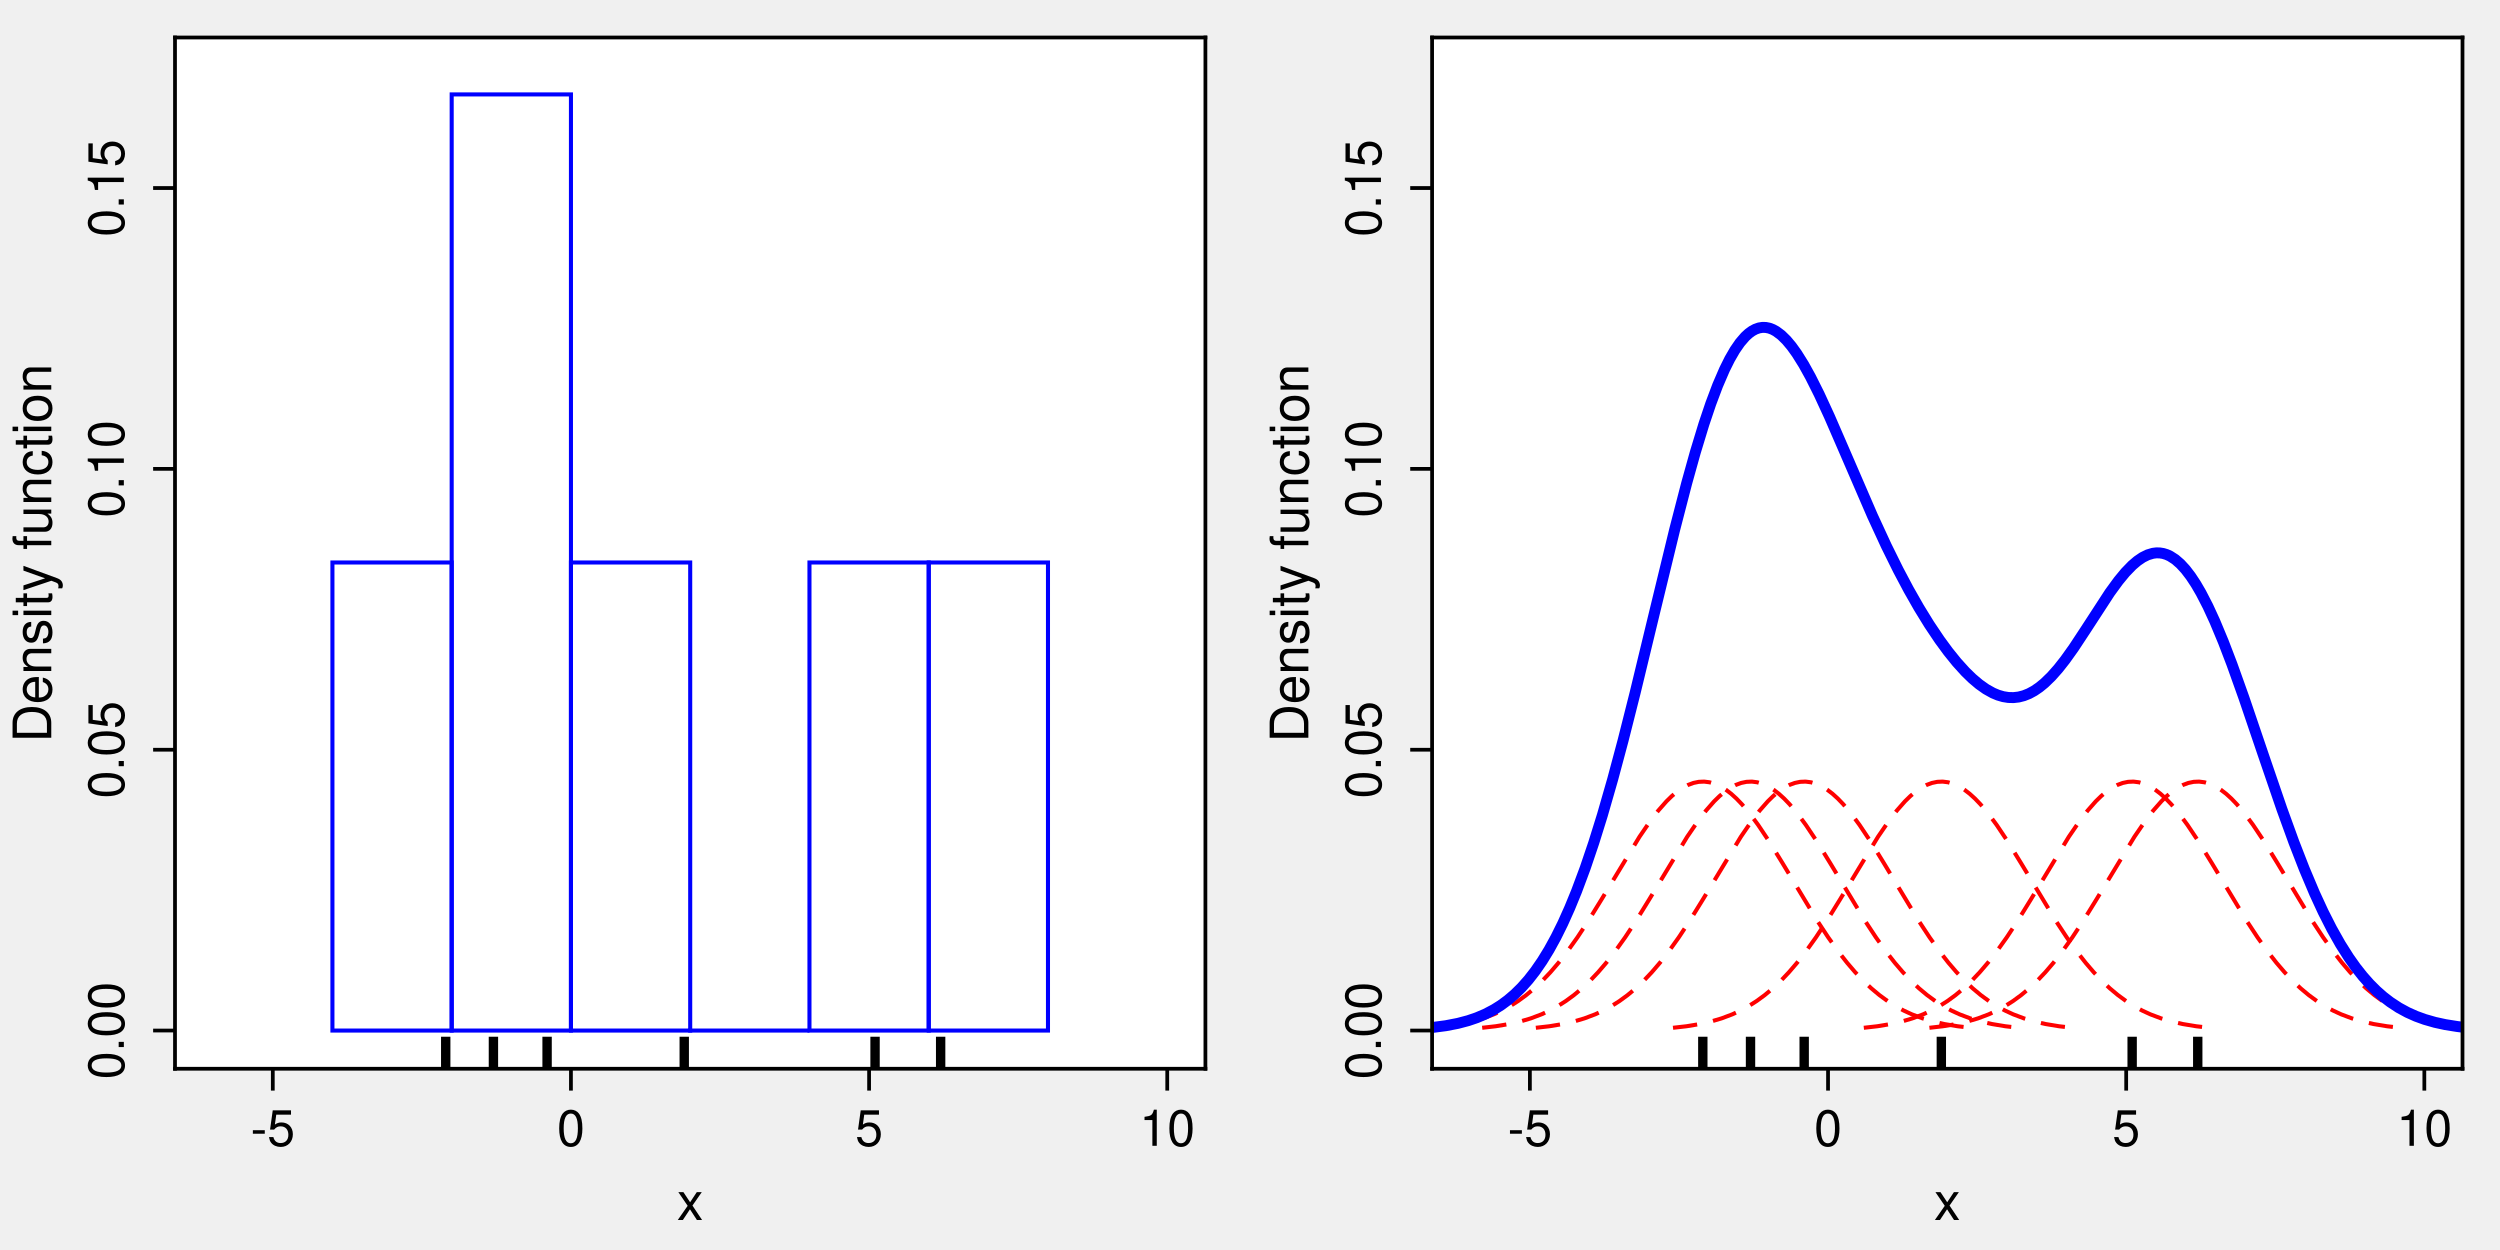
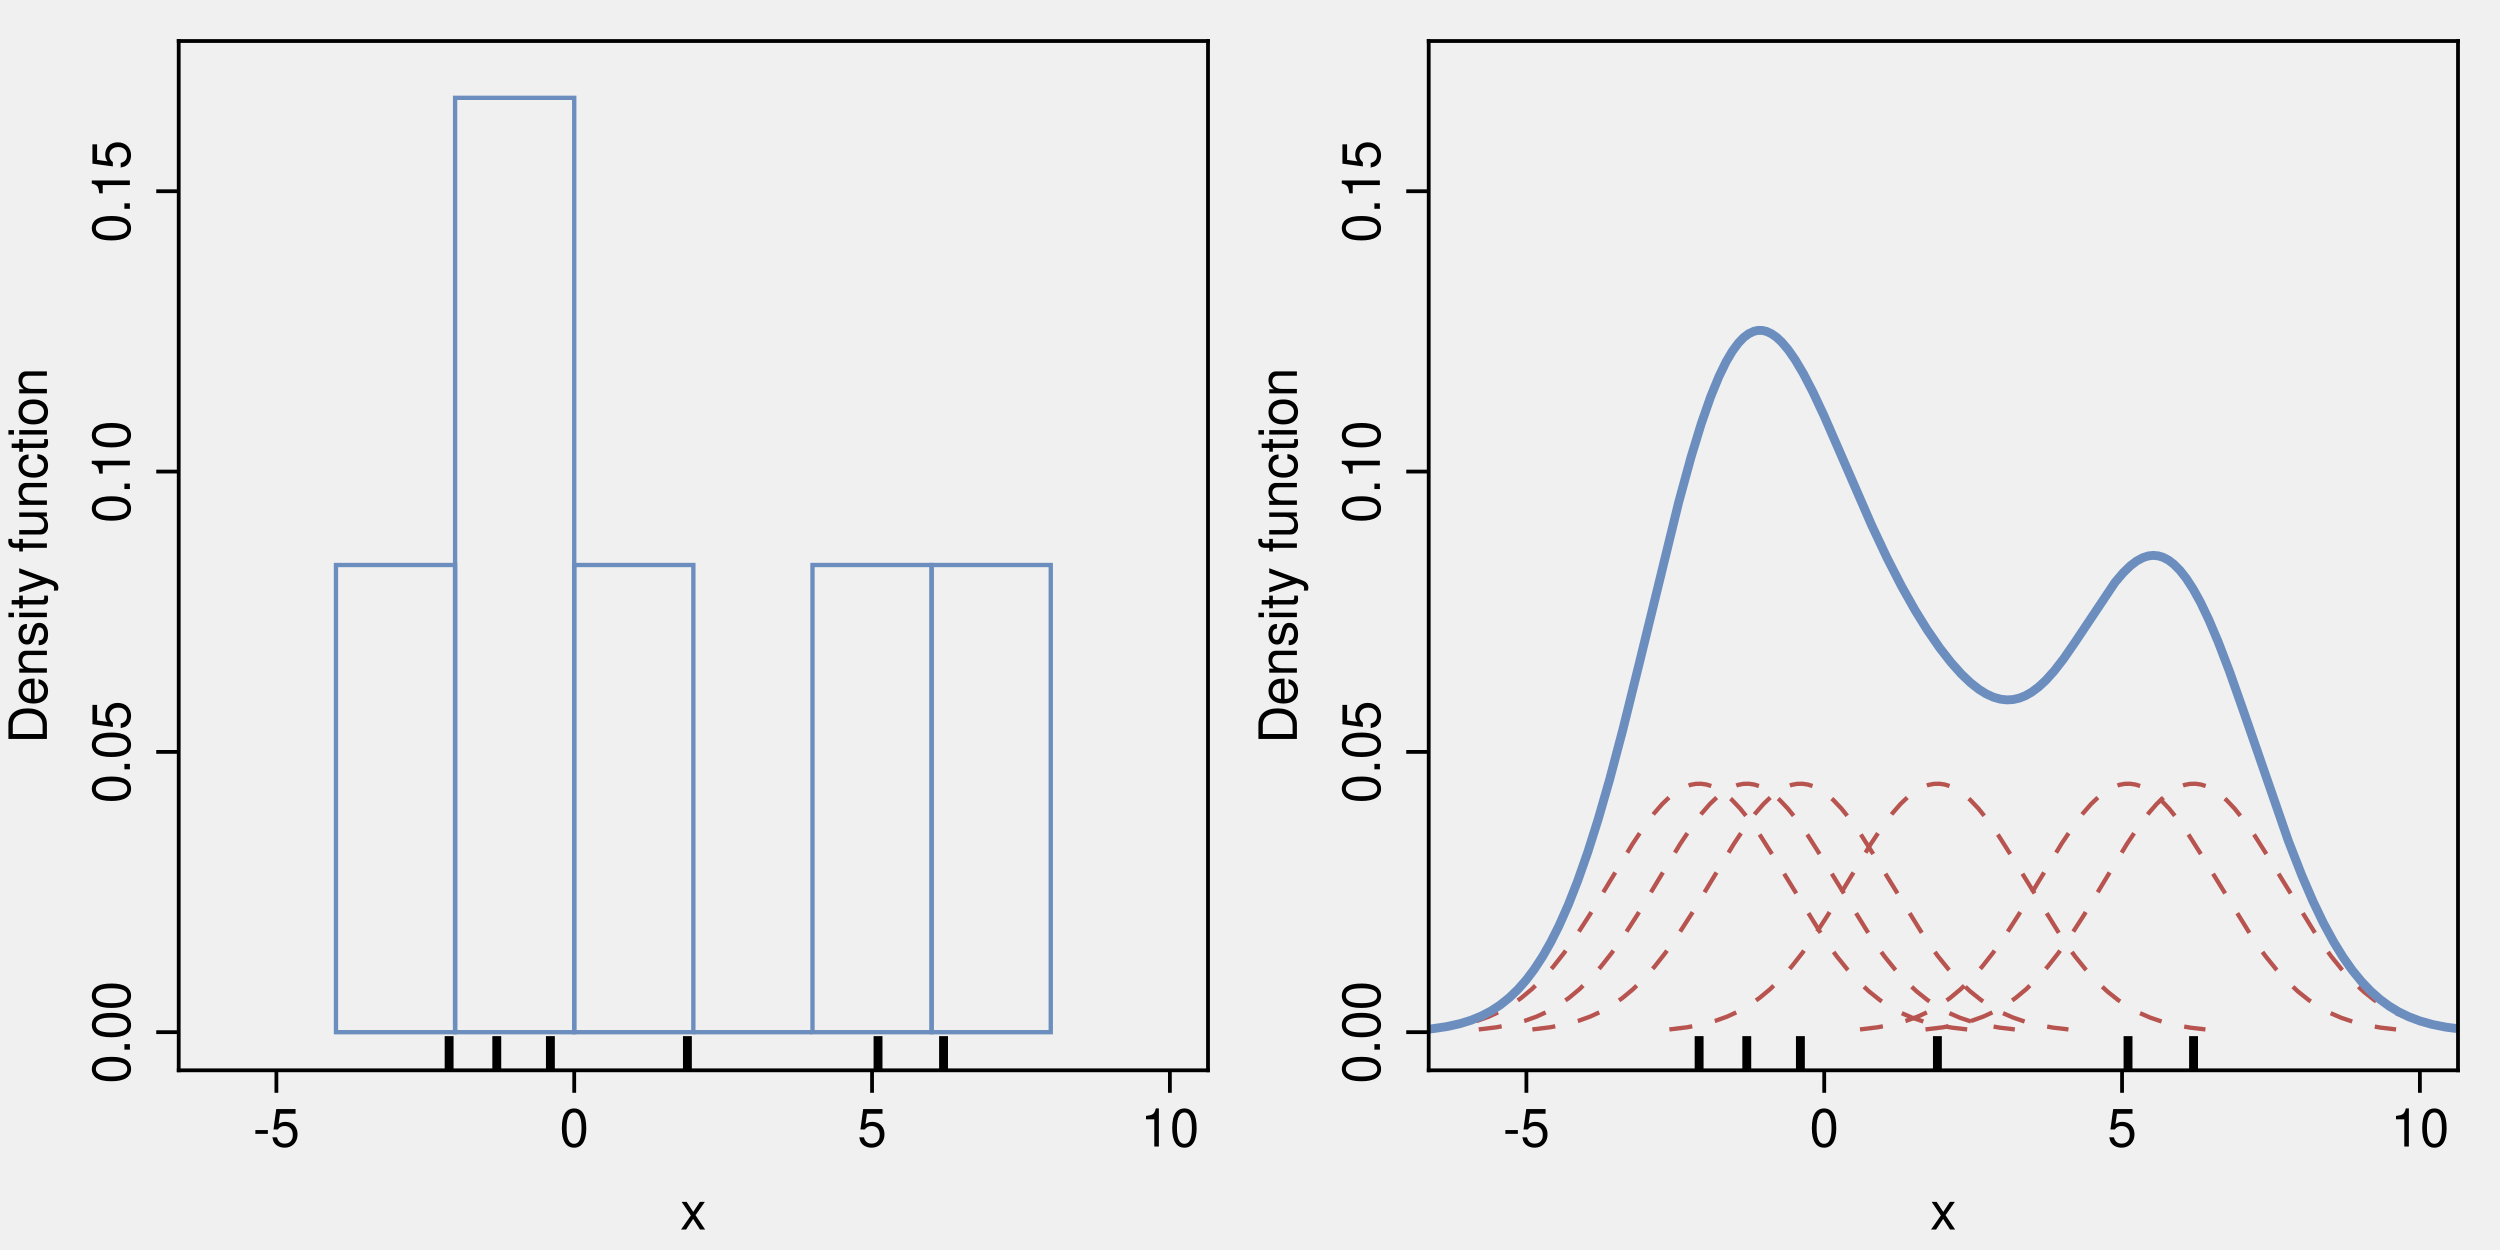
- <svg xmlns="http://www.w3.org/2000/svg" xmlns:xlink="http://www.w3.org/1999/xlink" width="800px" height="400px" viewBox="0 0 800 400" version="1.1">
+ <svg xmlns="http://www.w3.org/2000/svg" xmlns:xlink="http://www.w3.org/1999/xlink" width="528px" height="264px" viewBox="0 0 528 264" version="1.1">
  <defs>
    <style type="text/css">*{stroke-linejoin: round; stroke-linecap: butt}</style>
  </defs>
  <g id="figure_1">
    <g id="patch_1">
-       <path d="M 0 400  L 800 400  L 800 0  L 0 0  L 0 400  z " style="fill: none" />
+       <path d="M 0 264  L 528 264  L 528 0  L 0 0  L 0 264  z " style="fill: none" />
    </g>
    <g id="axes_1">
      <g id="patch_2">
-         <path d="M 56 342  L 385.73 342  L 385.73 12  L 56 12  z " style="fill: #ffffff" />
+         <path d="M 37.744 226.05  L 255.131 226.05  L 255.131 8.662  L 37.744 8.662  L 37.744 226.05  z " style="fill: none" />
+       </g>
+       <g id="patch_3">
+         <path d="M 70.956 217.999  L 96.116 217.999  L 96.116 119.33  L 70.956 119.33  L 70.956 217.999  z " clip-path="url(#p78f4727703)" style="fill: none; stroke: #6c8ebf; stroke-width: 0.918; stroke-linejoin: miter" />
+       </g>
+       <g id="patch_4">
+         <path d="M 96.116 217.999  L 121.277 217.999  L 121.277 20.661  L 96.116 20.661  L 96.116 217.999  z " clip-path="url(#p78f4727703)" style="fill: none; stroke: #6c8ebf; stroke-width: 0.918; stroke-linejoin: miter" />
+       </g>
+       <g id="patch_5">
+         <path d="M 121.277 217.999  L 146.438 217.999  L 146.438 119.33  L 121.277 119.33  L 121.277 217.999  z " clip-path="url(#p78f4727703)" style="fill: none; stroke: #6c8ebf; stroke-width: 0.918; stroke-linejoin: miter" />
+       </g>
+       <g id="patch_6">
+         <path d="M 146.438 217.999  L 171.598 217.999  L 171.598 217.999  L 146.438 217.999  L 146.438 217.999  z " clip-path="url(#p78f4727703)" style="fill: none; stroke: #6c8ebf; stroke-width: 0.918; stroke-linejoin: miter" />
+       </g>
+       <g id="patch_7">
+         <path d="M 171.598 217.999  L 196.759 217.999  L 196.759 119.33  L 171.598 119.33  L 171.598 217.999  z " clip-path="url(#p78f4727703)" style="fill: none; stroke: #6c8ebf; stroke-width: 0.918; stroke-linejoin: miter" />
+       </g>
+       <g id="patch_8">
+         <path d="M 196.759 217.999  L 221.919 217.999  L 221.919 119.33  L 196.759 119.33  L 196.759 217.999  z " clip-path="url(#p78f4727703)" style="fill: none; stroke: #6c8ebf; stroke-width: 0.918; stroke-linejoin: miter" />
      </g>
      <g id="matplotlib.axis_1">
        <g id="xtick_1">
          <g id="line2d_1">
            <defs>
-               <path id="m20031c380c" d="M 0 0  L 0 7  " style="stroke: #000000; stroke-width: 1.2" />
+               <path id="me31b9f56b3" d="M 0 0  L 0 4.744  " style="stroke: #000000; stroke-width: 0.8" />
            </defs>
            <g>
-               <use xlink:href="#m20031c380c" x="87.294" y="342" style="stroke: #000000; stroke-width: 1.2" />
-             </g>
-           </g>
-           <g id="text_1">
-             <text style="font-size: 16px; font-family: 'Helvetica', 'Arial', 'Liberation Sans', sans-serif; text-anchor: middle" x="87.294" y="366.648" transform="rotate(-0 87.29379 366.6484)">-5</text>
+               <use xlink:href="#me31b9f56b3" x="58.375" y="226.05" style="stroke: #000000; stroke-width: 0.8" />
+             </g>
          </g>
        </g>
        <g id="xtick_2">
          <g id="line2d_2">
            <g>
-               <use xlink:href="#m20031c380c" x="182.702" y="342" style="stroke: #000000; stroke-width: 1.2" />
-             </g>
-           </g>
-           <g id="text_2">
-             <text style="font-size: 16px; font-family: 'Helvetica', 'Arial', 'Liberation Sans', sans-serif; text-anchor: middle" x="182.702" y="366.648" transform="rotate(-0 182.7017 366.6484)">0</text>
+               <use xlink:href="#me31b9f56b3" x="121.277" y="226.05" style="stroke: #000000; stroke-width: 0.8" />
+             </g>
          </g>
        </g>
        <g id="xtick_3">
          <g id="line2d_3">
            <g>
-               <use xlink:href="#m20031c380c" x="278.11" y="342" style="stroke: #000000; stroke-width: 1.2" />
-             </g>
-           </g>
-           <g id="text_3">
-             <text style="font-size: 16px; font-family: 'Helvetica', 'Arial', 'Liberation Sans', sans-serif; text-anchor: middle" x="278.11" y="366.648" transform="rotate(-0 278.1096 366.6484)">5</text>
+               <use xlink:href="#me31b9f56b3" x="184.178" y="226.05" style="stroke: #000000; stroke-width: 0.8" />
+             </g>
          </g>
        </g>
        <g id="xtick_4">
          <g id="line2d_4">
            <g>
-               <use xlink:href="#m20031c380c" x="373.518" y="342" style="stroke: #000000; stroke-width: 1.2" />
-             </g>
-           </g>
-           <g id="text_4">
-             <text style="font-size: 16px; font-family: 'Helvetica', 'Arial', 'Liberation Sans', sans-serif; text-anchor: middle" x="373.518" y="366.648" transform="rotate(-0 373.5175 366.6484)">10</text>
-           </g>
-         </g>
-         <g id="text_5">
-           <text style="font-size: 17px; font-family: 'Helvetica', 'Arial', 'Liberation Sans', sans-serif; text-anchor: middle" x="220.865" y="390.392" transform="rotate(-0 220.8649 390.3921)">x</text>
+               <use xlink:href="#me31b9f56b3" x="247.08" y="226.05" style="stroke: #000000; stroke-width: 0.8" />
+             </g>
+           </g>
        </g>
      </g>
      <g id="matplotlib.axis_2">
        <g id="ytick_1">
          <g id="line2d_5">
            <defs>
-               <path id="m29e6f41050" d="M 0 0  L -7 0  " style="stroke: #000000; stroke-width: 1.2" />
+               <path id="m1ee919295b" d="M 0 0  L -4.744 0  " style="stroke: #000000; stroke-width: 0.8" />
            </defs>
            <g>
-               <use xlink:href="#m29e6f41050" x="56" y="329.778" style="stroke: #000000; stroke-width: 1.2" />
-             </g>
-           </g>
-           <g id="text_6">
-             <text style="font-size: 16px; font-family: 'Helvetica', 'Arial', 'Liberation Sans', sans-serif" transform="translate(39.63281 345.3465) rotate(-90)">0.00</text>
+               <use xlink:href="#m1ee919295b" x="37.744" y="217.999" style="stroke: #000000; stroke-width: 0.8" />
+             </g>
          </g>
        </g>
        <g id="ytick_2">
          <g id="line2d_6">
            <g>
-               <use xlink:href="#m29e6f41050" x="56" y="239.908" style="stroke: #000000; stroke-width: 1.2" />
-             </g>
-           </g>
-           <g id="text_7">
-             <text style="font-size: 16px; font-family: 'Helvetica', 'Arial', 'Liberation Sans', sans-serif" transform="translate(39.63281 255.4772) rotate(-90)">0.05</text>
+               <use xlink:href="#m1ee919295b" x="37.744" y="158.797" style="stroke: #000000; stroke-width: 0.8" />
+             </g>
          </g>
        </g>
        <g id="ytick_3">
          <g id="line2d_7">
            <g>
-               <use xlink:href="#m29e6f41050" x="56" y="150.039" style="stroke: #000000; stroke-width: 1.2" />
-             </g>
-           </g>
-           <g id="text_8">
-             <text style="font-size: 16px; font-family: 'Helvetica', 'Arial', 'Liberation Sans', sans-serif" transform="translate(39.63281 165.608) rotate(-90)">0.10</text>
+               <use xlink:href="#m1ee919295b" x="37.744" y="99.596" style="stroke: #000000; stroke-width: 0.8" />
+             </g>
          </g>
        </g>
        <g id="ytick_4">
          <g id="line2d_8">
            <g>
-               <use xlink:href="#m29e6f41050" x="56" y="60.17" style="stroke: #000000; stroke-width: 1.2" />
-             </g>
-           </g>
-           <g id="text_9">
-             <text style="font-size: 16px; font-family: 'Helvetica', 'Arial', 'Liberation Sans', sans-serif" transform="translate(39.63281 75.73869) rotate(-90)">0.15</text>
-           </g>
-         </g>
-         <g id="text_10">
-           <text style="font-size: 17px; font-family: 'Helvetica', 'Arial', 'Liberation Sans', sans-serif; text-anchor: middle" x="16.407" y="177" transform="rotate(-90 16.40674 177)">Density function</text>
-         </g>
-       </g>
-       <g id="line2d_9">
-         <path d="M 142.63 342  L 142.63 331.755  " clip-path="url(#p6614bea1eb)" style="fill: none; stroke: #000000; stroke-width: 3" />
-       </g>
-       <g id="line2d_10">
-         <path d="M 157.896 342  L 157.896 331.755  " clip-path="url(#p6614bea1eb)" style="fill: none; stroke: #000000; stroke-width: 3" />
-       </g>
-       <g id="line2d_11">
-         <path d="M 175.069 342  L 175.069 331.755  " clip-path="url(#p6614bea1eb)" style="fill: none; stroke: #000000; stroke-width: 3" />
-       </g>
-       <g id="line2d_12">
-         <path d="M 218.957 342  L 218.957 331.755  " clip-path="url(#p6614bea1eb)" style="fill: none; stroke: #000000; stroke-width: 3" />
-       </g>
-       <g id="line2d_13">
-         <path d="M 280.018 342  L 280.018 331.755  " clip-path="url(#p6614bea1eb)" style="fill: none; stroke: #000000; stroke-width: 3" />
-       </g>
-       <g id="line2d_14">
-         <path d="M 301.008 342  L 301.008 331.755  " clip-path="url(#p6614bea1eb)" style="fill: none; stroke: #000000; stroke-width: 3" />
-       </g>
-       <g id="line2d_15">
-         <path d="M 106.375 329.778  L 106.375 179.996  L 144.539 179.996  L 144.539 329.778  L 106.375 329.778  " clip-path="url(#p6614bea1eb)" style="fill: none; stroke: #0000ff; stroke-width: 1.3; stroke-linejoin: miter; stroke-linecap: square" />
-       </g>
-       <g id="line2d_16">
-         <path d="M 144.539 329.778  L 144.539 30.214  L 182.702 30.214  L 182.702 329.778  L 144.539 329.778  " clip-path="url(#p6614bea1eb)" style="fill: none; stroke: #0000ff; stroke-width: 1.3; stroke-linejoin: miter; stroke-linecap: square" />
-       </g>
-       <g id="line2d_17">
-         <path d="M 182.702 329.778  L 182.702 179.996  L 220.865 179.996  L 220.865 329.778  L 182.702 329.778  " clip-path="url(#p6614bea1eb)" style="fill: none; stroke: #0000ff; stroke-width: 1.3; stroke-linejoin: miter; stroke-linecap: square" />
-       </g>
-       <g id="line2d_18">
-         <path d="M 220.865 329.778  L 220.865 329.778  L 259.028 329.778  L 259.028 329.778  L 220.865 329.778  " clip-path="url(#p6614bea1eb)" style="fill: none; stroke: #0000ff; stroke-width: 1.3; stroke-linejoin: miter; stroke-linecap: square" />
-       </g>
-       <g id="line2d_19">
-         <path d="M 259.028 329.778  L 259.028 179.996  L 297.191 179.996  L 297.191 329.778  L 259.028 329.778  " clip-path="url(#p6614bea1eb)" style="fill: none; stroke: #0000ff; stroke-width: 1.3; stroke-linejoin: miter; stroke-linecap: square" />
-       </g>
-       <g id="line2d_20">
-         <path d="M 297.191 329.778  L 297.191 179.996  L 335.354 179.996  L 335.354 329.778  L 297.191 329.778  " clip-path="url(#p6614bea1eb)" style="fill: none; stroke: #0000ff; stroke-width: 1.3; stroke-linejoin: miter; stroke-linecap: square" />
-       </g>
-       <g id="patch_3">
-         <path d="M 56 342  L 56 12  " style="fill: none; stroke: #000000; stroke-width: 1.2; stroke-linejoin: miter; stroke-linecap: square" />
-       </g>
-       <g id="patch_4">
-         <path d="M 385.73 342  L 385.73 12  " style="fill: none; stroke: #000000; stroke-width: 1.2; stroke-linejoin: miter; stroke-linecap: square" />
-       </g>
-       <g id="patch_5">
-         <path d="M 56 342  L 385.73 342  " style="fill: none; stroke: #000000; stroke-width: 1.2; stroke-linejoin: miter; stroke-linecap: square" />
-       </g>
-       <g id="patch_6">
-         <path d="M 56 12  L 385.73 12  " style="fill: none; stroke: #000000; stroke-width: 1.2; stroke-linejoin: miter; stroke-linecap: square" />
+               <use xlink:href="#m1ee919295b" x="37.744" y="40.394" style="stroke: #000000; stroke-width: 0.8" />
+             </g>
+           </g>
+         </g>
+       </g>
+       <g id="patch_9">
+         <path d="M 37.744 226.05  L 37.744 8.662  " style="fill: none; stroke: #000000; stroke-width: 0.8; stroke-linejoin: miter; stroke-linecap: square" />
+       </g>
+       <g id="patch_10">
+         <path d="M 255.131 226.05  L 255.131 8.662  " style="fill: none; stroke: #000000; stroke-width: 0.8; stroke-linejoin: miter; stroke-linecap: square" />
+       </g>
+       <g id="patch_11">
+         <path d="M 37.744 226.05  L 255.131 226.05  " style="fill: none; stroke: #000000; stroke-width: 0.8; stroke-linejoin: miter; stroke-linecap: square" />
+       </g>
+       <g id="patch_12">
+         <path d="M 37.744 8.662  L 255.131 8.662  " style="fill: none; stroke: #000000; stroke-width: 0.8; stroke-linejoin: miter; stroke-linecap: square" />
      </g>
    </g>
    <g id="axes_2">
-       <g id="patch_7">
-         <path d="M 458.27 342  L 788 342  L 788 12  L 458.27 12  z " style="fill: #ffffff" />
+       <g id="patch_13">
+         <path d="M 301.744 226.05  L 519.131 226.05  L 519.131 8.662  L 301.744 8.662  L 301.744 226.05  z " style="fill: none" />
      </g>
      <g id="matplotlib.axis_3">
        <g id="xtick_5">
-           <g id="line2d_21">
-             <g>
-               <use xlink:href="#m20031c380c" x="489.564" y="342" style="stroke: #000000; stroke-width: 1.2" />
-             </g>
-           </g>
-           <g id="text_11">
-             <text style="font-size: 16px; font-family: 'Helvetica', 'Arial', 'Liberation Sans', sans-serif; text-anchor: middle" x="489.564" y="366.648" transform="rotate(-0 489.5641 366.6484)">-5</text>
+           <g id="line2d_9">
+             <g>
+               <use xlink:href="#me31b9f56b3" x="322.375" y="226.05" style="stroke: #000000; stroke-width: 0.8" />
+             </g>
          </g>
        </g>
        <g id="xtick_6">
-           <g id="line2d_22">
-             <g>
-               <use xlink:href="#m20031c380c" x="584.972" y="342" style="stroke: #000000; stroke-width: 1.2" />
-             </g>
-           </g>
-           <g id="text_12">
-             <text style="font-size: 16px; font-family: 'Helvetica', 'Arial', 'Liberation Sans', sans-serif; text-anchor: middle" x="584.972" y="366.648" transform="rotate(-0 584.972 366.6484)">0</text>
+           <g id="line2d_10">
+             <g>
+               <use xlink:href="#me31b9f56b3" x="385.277" y="226.05" style="stroke: #000000; stroke-width: 0.8" />
+             </g>
          </g>
        </g>
        <g id="xtick_7">
-           <g id="line2d_23">
-             <g>
-               <use xlink:href="#m20031c380c" x="680.38" y="342" style="stroke: #000000; stroke-width: 1.2" />
-             </g>
-           </g>
-           <g id="text_13">
-             <text style="font-size: 16px; font-family: 'Helvetica', 'Arial', 'Liberation Sans', sans-serif; text-anchor: middle" x="680.38" y="366.648" transform="rotate(-0 680.3799 366.6484)">5</text>
+           <g id="line2d_11">
+             <g>
+               <use xlink:href="#me31b9f56b3" x="448.178" y="226.05" style="stroke: #000000; stroke-width: 0.8" />
+             </g>
          </g>
        </g>
        <g id="xtick_8">
-           <g id="line2d_24">
-             <g>
-               <use xlink:href="#m20031c380c" x="775.788" y="342" style="stroke: #000000; stroke-width: 1.2" />
-             </g>
-           </g>
-           <g id="text_14">
-             <text style="font-size: 16px; font-family: 'Helvetica', 'Arial', 'Liberation Sans', sans-serif; text-anchor: middle" x="775.788" y="366.648" transform="rotate(-0 775.7878 366.6484)">10</text>
-           </g>
-         </g>
-         <g id="text_15">
-           <text style="font-size: 17px; font-family: 'Helvetica', 'Arial', 'Liberation Sans', sans-serif; text-anchor: middle" x="623.135" y="390.392" transform="rotate(-0 623.1351 390.3921)">x</text>
+           <g id="line2d_12">
+             <g>
+               <use xlink:href="#me31b9f56b3" x="511.08" y="226.05" style="stroke: #000000; stroke-width: 0.8" />
+             </g>
+           </g>
        </g>
      </g>
      <g id="matplotlib.axis_4">
        <g id="ytick_5">
-           <g id="line2d_25">
-             <g>
-               <use xlink:href="#m29e6f41050" x="458.27" y="329.778" style="stroke: #000000; stroke-width: 1.2" />
-             </g>
-           </g>
-           <g id="text_16">
-             <text style="font-size: 16px; font-family: 'Helvetica', 'Arial', 'Liberation Sans', sans-serif" transform="translate(441.9031 345.3465) rotate(-90)">0.00</text>
+           <g id="line2d_13">
+             <g>
+               <use xlink:href="#m1ee919295b" x="301.744" y="217.999" style="stroke: #000000; stroke-width: 0.8" />
+             </g>
          </g>
        </g>
        <g id="ytick_6">
-           <g id="line2d_26">
-             <g>
-               <use xlink:href="#m29e6f41050" x="458.27" y="239.908" style="stroke: #000000; stroke-width: 1.2" />
-             </g>
-           </g>
-           <g id="text_17">
-             <text style="font-size: 16px; font-family: 'Helvetica', 'Arial', 'Liberation Sans', sans-serif" transform="translate(441.9031 255.4772) rotate(-90)">0.05</text>
+           <g id="line2d_14">
+             <g>
+               <use xlink:href="#m1ee919295b" x="301.744" y="158.797" style="stroke: #000000; stroke-width: 0.8" />
+             </g>
          </g>
        </g>
        <g id="ytick_7">
-           <g id="line2d_27">
-             <g>
-               <use xlink:href="#m29e6f41050" x="458.27" y="150.039" style="stroke: #000000; stroke-width: 1.2" />
-             </g>
-           </g>
-           <g id="text_18">
-             <text style="font-size: 16px; font-family: 'Helvetica', 'Arial', 'Liberation Sans', sans-serif" transform="translate(441.9031 165.608) rotate(-90)">0.10</text>
+           <g id="line2d_15">
+             <g>
+               <use xlink:href="#m1ee919295b" x="301.744" y="99.596" style="stroke: #000000; stroke-width: 0.8" />
+             </g>
          </g>
        </g>
        <g id="ytick_8">
-           <g id="line2d_28">
-             <g>
-               <use xlink:href="#m29e6f41050" x="458.27" y="60.17" style="stroke: #000000; stroke-width: 1.2" />
-             </g>
-           </g>
-           <g id="text_19">
-             <text style="font-size: 16px; font-family: 'Helvetica', 'Arial', 'Liberation Sans', sans-serif" transform="translate(441.9031 75.73869) rotate(-90)">0.15</text>
-           </g>
-         </g>
-         <g id="text_20">
-           <text style="font-size: 17px; font-family: 'Helvetica', 'Arial', 'Liberation Sans', sans-serif; text-anchor: middle" x="418.677" y="177" transform="rotate(-90 418.677 177)">Density function</text>
-         </g>
-       </g>
-       <g id="line2d_29">
-         <path d="M 544.901 342  L 544.901 331.755  " clip-path="url(#p25b0222b80)" style="fill: none; stroke: #000000; stroke-width: 3" />
-       </g>
-       <g id="line2d_30">
-         <path d="M 560.166 342  L 560.166 331.755  " clip-path="url(#p25b0222b80)" style="fill: none; stroke: #000000; stroke-width: 3" />
-       </g>
-       <g id="line2d_31">
-         <path d="M 577.339 342  L 577.339 331.755  " clip-path="url(#p25b0222b80)" style="fill: none; stroke: #000000; stroke-width: 3" />
-       </g>
-       <g id="line2d_32">
-         <path d="M 621.227 342  L 621.227 331.755  " clip-path="url(#p25b0222b80)" style="fill: none; stroke: #000000; stroke-width: 3" />
-       </g>
-       <g id="line2d_33">
-         <path d="M 682.288 342  L 682.288 331.755  " clip-path="url(#p25b0222b80)" style="fill: none; stroke: #000000; stroke-width: 3" />
-       </g>
-       <g id="line2d_34">
-         <path d="M 703.278 342  L 703.278 331.755  " clip-path="url(#p25b0222b80)" style="fill: none; stroke: #000000; stroke-width: 3" />
-       </g>
-       <g id="line2d_35">
-         <path d="M 459.034 328.893  L 463.348 328.402  L 467.663 327.688  L 471.115 326.905  L 474.567 325.886  L 478.019 324.582  L 480.608 323.385  L 483.197 321.977  L 485.786 320.336  L 488.375 318.443  L 490.964 316.282  L 493.553 313.839  L 496.142 311.107  L 498.731 308.086  L 501.32 304.781  L 504.772 299.96  L 508.224 294.723  L 512.539 287.733  L 524.62 267.792  L 528.072 262.751  L 530.661 259.379  L 533.25 256.439  L 534.976 254.753  L 536.702 253.307  L 538.428 252.116  L 540.154 251.193  L 541.88 250.548  L 543.606 250.187  L 545.332 250.114  L 547.058 250.331  L 548.784 250.835  L 550.51 251.621  L 552.236 252.679  L 553.962 253.999  L 555.688 255.567  L 557.414 257.367  L 560.003 260.458  L 562.592 263.959  L 566.044 269.129  L 570.359 276.134  L 581.578 294.723  L 585.03 299.96  L 588.481 304.781  L 591.07 308.086  L 593.659 311.107  L 596.248 313.839  L 598.837 316.282  L 601.426 318.443  L 604.015 320.336  L 606.604 321.977  L 609.193 323.385  L 611.782 324.582  L 615.234 325.886  L 618.686 326.905  L 622.138 327.688  L 626.453 328.402  L 630.768 328.893  L 630.768 328.893  " clip-path="url(#p25b0222b80)" style="fill: none; stroke-dasharray: 7.8,5.2; stroke-dashoffset: 0; stroke: #ff0000; stroke-width: 1.3" />
-       </g>
-       <g id="line2d_36">
-         <path d="M 474.299 328.893  L 478.614 328.402  L 482.929 327.688  L 486.381 326.905  L 489.833 325.886  L 493.284 324.582  L 495.873 323.385  L 498.462 321.977  L 501.051 320.336  L 503.64 318.443  L 506.229 316.282  L 508.818 313.839  L 511.407 311.107  L 513.996 308.086  L 516.585 304.781  L 520.037 299.96  L 523.489 294.723  L 527.804 287.733  L 539.886 267.792  L 543.338 262.751  L 545.927 259.379  L 548.516 256.439  L 550.242 254.753  L 551.968 253.307  L 553.694 252.116  L 555.419 251.193  L 557.145 250.548  L 558.871 250.187  L 560.597 250.114  L 562.323 250.331  L 564.049 250.835  L 565.775 251.621  L 567.501 252.679  L 569.227 253.999  L 570.953 255.567  L 572.679 257.367  L 575.268 260.458  L 577.857 263.959  L 581.309 269.129  L 585.624 276.134  L 596.843 294.723  L 600.295 299.96  L 603.747 304.781  L 606.336 308.086  L 608.925 311.107  L 611.514 313.839  L 614.103 316.282  L 616.692 318.443  L 619.28 320.336  L 621.869 321.977  L 624.458 323.385  L 627.047 324.582  L 630.499 325.886  L 633.951 326.905  L 637.403 327.688  L 641.718 328.402  L 646.033 328.893  L 646.033 328.893  " clip-path="url(#p25b0222b80)" style="fill: none; stroke-dasharray: 7.8,5.2; stroke-dashoffset: 0; stroke: #ff0000; stroke-width: 1.3" />
-       </g>
-       <g id="line2d_37">
-         <path d="M 491.472 328.893  L 495.787 328.402  L 500.102 327.688  L 503.554 326.905  L 507.006 325.886  L 510.458 324.582  L 513.047 323.385  L 515.636 321.977  L 518.225 320.336  L 520.814 318.443  L 523.403 316.282  L 525.992 313.839  L 528.581 311.107  L 531.17 308.086  L 533.759 304.781  L 537.21 299.96  L 540.662 294.723  L 544.977 287.733  L 557.059 267.792  L 560.511 262.751  L 563.1 259.379  L 565.689 256.439  L 567.415 254.753  L 569.141 253.307  L 570.867 252.116  L 572.593 251.193  L 574.319 250.548  L 576.045 250.187  L 577.771 250.114  L 579.497 250.331  L 581.223 250.835  L 582.949 251.621  L 584.675 252.679  L 586.401 253.999  L 588.127 255.567  L 589.853 257.367  L 592.442 260.458  L 595.031 263.959  L 598.482 269.129  L 602.797 276.134  L 614.016 294.723  L 617.468 299.96  L 620.92 304.781  L 623.509 308.086  L 626.098 311.107  L 628.687 313.839  L 631.276 316.282  L 633.865 318.443  L 636.454 320.336  L 639.043 321.977  L 641.632 323.385  L 644.221 324.582  L 647.673 325.886  L 651.125 326.905  L 654.577 327.688  L 658.892 328.402  L 663.206 328.893  L 663.206 328.893  " clip-path="url(#p25b0222b80)" style="fill: none; stroke-dasharray: 7.8,5.2; stroke-dashoffset: 0; stroke: #ff0000; stroke-width: 1.3" />
-       </g>
-       <g id="line2d_38">
-         <path d="M 535.36 328.893  L 539.675 328.402  L 543.99 327.688  L 547.442 326.905  L 550.894 325.886  L 554.346 324.582  L 556.935 323.385  L 559.523 321.977  L 562.112 320.336  L 564.701 318.443  L 567.29 316.282  L 569.879 313.839  L 572.468 311.107  L 575.057 308.086  L 577.646 304.781  L 581.098 299.96  L 584.55 294.723  L 588.865 287.733  L 600.947 267.792  L 604.399 262.751  L 606.988 259.379  L 609.577 256.439  L 611.303 254.753  L 613.029 253.307  L 614.755 252.116  L 616.481 251.193  L 618.207 250.548  L 619.932 250.187  L 621.658 250.114  L 623.384 250.331  L 625.11 250.835  L 626.836 251.621  L 628.562 252.679  L 630.288 253.999  L 632.014 255.567  L 633.74 257.367  L 636.329 260.458  L 638.918 263.959  L 642.37 269.129  L 646.685 276.134  L 657.904 294.723  L 661.356 299.96  L 664.808 304.781  L 667.397 308.086  L 669.986 311.107  L 672.575 313.839  L 675.164 316.282  L 677.753 318.443  L 680.342 320.336  L 682.93 321.977  L 685.519 323.385  L 688.108 324.582  L 691.56 325.886  L 695.012 326.905  L 698.464 327.688  L 702.779 328.402  L 707.094 328.893  L 707.094 328.893  " clip-path="url(#p25b0222b80)" style="fill: none; stroke-dasharray: 7.8,5.2; stroke-dashoffset: 0; stroke: #ff0000; stroke-width: 1.3" />
-       </g>
-       <g id="line2d_39">
-         <path d="M 596.421 328.893  L 600.736 328.402  L 605.051 327.688  L 608.503 326.905  L 611.955 325.886  L 615.407 324.582  L 617.996 323.385  L 620.585 321.977  L 623.173 320.336  L 625.762 318.443  L 628.351 316.282  L 630.94 313.839  L 633.529 311.107  L 636.118 308.086  L 638.707 304.781  L 642.159 299.96  L 645.611 294.723  L 649.926 287.733  L 662.008 267.792  L 665.46 262.751  L 668.049 259.379  L 670.638 256.439  L 672.364 254.753  L 674.09 253.307  L 675.816 252.116  L 677.542 251.193  L 679.268 250.548  L 680.994 250.187  L 682.72 250.114  L 684.446 250.331  L 686.171 250.835  L 687.897 251.621  L 689.623 252.679  L 691.349 253.999  L 693.075 255.567  L 694.801 257.367  L 697.39 260.458  L 699.979 263.959  L 703.431 269.129  L 707.746 276.134  L 718.965 294.723  L 722.417 299.96  L 725.869 304.781  L 728.458 308.086  L 731.047 311.107  L 733.636 313.839  L 736.225 316.282  L 738.814 318.443  L 741.403 320.336  L 743.992 321.977  L 746.581 323.385  L 749.169 324.582  L 752.621 325.886  L 756.073 326.905  L 759.525 327.688  L 763.84 328.402  L 768.155 328.893  L 768.155 328.893  " clip-path="url(#p25b0222b80)" style="fill: none; stroke-dasharray: 7.8,5.2; stroke-dashoffset: 0; stroke: #ff0000; stroke-width: 1.3" />
-       </g>
-       <g id="line2d_40">
-         <path d="M 617.411 328.893  L 621.726 328.402  L 626.041 327.688  L 629.492 326.905  L 632.944 325.886  L 636.396 324.582  L 638.985 323.385  L 641.574 321.977  L 644.163 320.336  L 646.752 318.443  L 649.341 316.282  L 651.93 313.839  L 654.519 311.107  L 657.108 308.086  L 659.697 304.781  L 663.149 299.96  L 666.601 294.723  L 670.916 287.733  L 682.998 267.792  L 686.45 262.751  L 689.039 259.379  L 691.627 256.439  L 693.353 254.753  L 695.079 253.307  L 696.805 252.116  L 698.531 251.193  L 700.257 250.548  L 701.983 250.187  L 703.709 250.114  L 705.435 250.331  L 707.161 250.835  L 708.887 251.621  L 710.613 252.679  L 712.339 253.999  L 714.065 255.567  L 715.791 257.367  L 718.38 260.458  L 720.969 263.959  L 724.421 269.129  L 728.736 276.134  L 739.955 294.723  L 743.407 299.96  L 746.859 304.781  L 749.448 308.086  L 752.036 311.107  L 754.625 313.839  L 757.214 316.282  L 759.803 318.443  L 762.392 320.336  L 764.981 321.977  L 767.57 323.385  L 770.159 324.582  L 773.611 325.886  L 777.063 326.905  L 780.515 327.688  L 784.83 328.402  L 789.145 328.893  L 789.145 328.893  " clip-path="url(#p25b0222b80)" style="fill: none; stroke-dasharray: 7.8,5.2; stroke-dashoffset: 0; stroke: #ff0000; stroke-width: 1.3" />
-       </g>
-       <g id="line2d_41">
-         <path d="M 458.27 328.806  L 462.674 328.225  L 466.527 327.48  L 469.83 326.606  L 472.582 325.667  L 475.335 324.497  L 478.087 323.053  L 480.289 321.667  L 482.491 320.049  L 484.693 318.172  L 486.895 316.007  L 489.096 313.527  L 491.298 310.703  L 493.5 307.508  L 495.702 303.916  L 497.904 299.903  L 500.106 295.451  L 502.308 290.541  L 504.509 285.164  L 507.262 277.777  L 510.014 269.654  L 512.767 260.819  L 516.069 249.338  L 519.372 237.007  L 523.225 221.759  L 529.281 196.701  L 535.886 169.513  L 539.739 154.626  L 542.492 144.762  L 545.244 135.723  L 547.446 129.185  L 549.648 123.333  L 551.85 118.224  L 553.501 114.906  L 555.152 112.047  L 556.804 109.655  L 558.455 107.737  L 559.556 106.723  L 560.657 105.92  L 561.758 105.327  L 562.859 104.943  L 563.96 104.764  L 565.061 104.786  L 566.162 105.006  L 567.263 105.418  L 568.364 106.016  L 570.015 107.25  L 571.666 108.866  L 573.318 110.838  L 574.969 113.137  L 577.171 116.659  L 579.373 120.636  L 582.125 126.13  L 585.428 133.296  L 590.382 144.712  L 599.19 165.086  L 603.594 174.627  L 607.447 182.424  L 610.75 188.658  L 614.052 194.462  L 617.355 199.831  L 620.658 204.756  L 623.41 208.508  L 626.163 211.92  L 628.915 214.962  L 631.117 217.106  L 633.319 218.969  L 635.521 220.527  L 637.723 221.756  L 639.374 222.447  L 641.025 222.929  L 642.677 223.194  L 644.328 223.235  L 645.98 223.045  L 647.631 222.621  L 649.282 221.961  L 650.934 221.066  L 652.585 219.94  L 654.237 218.588  L 656.438 216.454  L 658.64 213.967  L 660.842 211.171  L 663.594 207.315  L 667.448 201.462  L 675.154 189.612  L 677.907 185.845  L 680.108 183.18  L 682.31 180.905  L 683.962 179.496  L 685.613 178.371  L 687.265 177.551  L 688.916 177.058  L 690.017 176.919  L 691.118 176.936  L 692.219 177.113  L 693.32 177.452  L 694.421 177.954  L 696.072 179.016  L 697.723 180.449  L 699.375 182.247  L 701.026 184.405  L 702.678 186.91  L 704.329 189.747  L 706.531 194.018  L 708.733 198.799  L 711.485 205.407  L 714.237 212.599  L 718.091 223.394  L 724.146 241.229  L 730.201 258.906  L 734.054 269.526  L 737.357 278.023  L 740.66 285.851  L 743.412 291.812  L 746.165 297.238  L 748.917 302.123  L 751.669 306.473  L 753.871 309.579  L 756.073 312.366  L 758.275 314.851  L 760.477 317.051  L 762.679 318.986  L 764.88 320.678  L 767.633 322.482  L 770.385 323.978  L 773.137 325.208  L 775.89 326.208  L 779.193 327.155  L 782.495 327.874  L 786.349 328.489  L 788 328.694  L 788 328.694  " clip-path="url(#p25b0222b80)" style="fill: none; stroke: #0000ff; stroke-width: 3.5; stroke-linecap: square" />
-       </g>
-       <g id="patch_8">
-         <path d="M 458.27 342  L 458.27 12  " style="fill: none; stroke: #000000; stroke-width: 1.2; stroke-linejoin: miter; stroke-linecap: square" />
-       </g>
-       <g id="patch_9">
-         <path d="M 788 342  L 788 12  " style="fill: none; stroke: #000000; stroke-width: 1.2; stroke-linejoin: miter; stroke-linecap: square" />
-       </g>
-       <g id="patch_10">
-         <path d="M 458.27 342  L 788 342  " style="fill: none; stroke: #000000; stroke-width: 1.2; stroke-linejoin: miter; stroke-linecap: square" />
-       </g>
-       <g id="patch_11">
-         <path d="M 458.27 12  L 788 12  " style="fill: none; stroke: #000000; stroke-width: 1.2; stroke-linejoin: miter; stroke-linecap: square" />
-       </g>
+           <g id="line2d_16">
+             <g>
+               <use xlink:href="#m1ee919295b" x="301.744" y="40.394" style="stroke: #000000; stroke-width: 0.8" />
+             </g>
+           </g>
+         </g>
+       </g>
+       <g id="line2d_17">
+         <path d="M 302.247 217.416  L 305.936 216.97  L 309.057 216.386  L 311.895 215.627  L 314.449 214.707  L 316.719 213.662  L 318.989 212.366  L 321.259 210.788  L 323.529 208.901  L 325.8 206.685  L 328.07 204.132  L 330.34 201.246  L 332.894 197.632  L 335.731 193.232  L 339.988 186.165  L 344.812 178.214  L 347.366 174.398  L 349.352 171.769  L 351.055 169.815  L 352.757 168.187  L 354.176 167.105  L 355.595 166.293  L 357.014 165.764  L 358.149 165.551  L 359.284 165.528  L 360.419 165.694  L 361.554 166.047  L 362.973 166.747  L 364.392 167.723  L 365.811 168.958  L 367.513 170.754  L 369.5 173.23  L 371.77 176.468  L 374.607 180.949  L 385.39 198.466  L 387.944 201.998  L 390.214 204.802  L 392.485 207.271  L 394.755 209.403  L 397.025 211.211  L 399.295 212.715  L 401.565 213.945  L 403.835 214.934  L 406.389 215.799  L 409.227 216.509  L 412.348 217.054  L 415.47 217.416  L 415.47 217.416  " clip-path="url(#pb3e6935053)" style="fill: none; stroke-dasharray: 4.888,4.888; stroke-dashoffset: 0; stroke: #b85450; stroke-width: 0.918" />
+       </g>
+       <g id="line2d_18">
+         <path d="M 312.311 217.416  L 316 216.97  L 319.122 216.386  L 321.959 215.627  L 324.513 214.707  L 326.783 213.662  L 329.053 212.366  L 331.324 210.788  L 333.594 208.901  L 335.864 206.685  L 338.134 204.132  L 340.404 201.246  L 342.958 197.632  L 345.796 193.232  L 350.052 186.165  L 354.876 178.214  L 357.43 174.398  L 359.416 171.769  L 361.119 169.815  L 362.822 168.187  L 364.24 167.105  L 365.659 166.293  L 367.078 165.764  L 368.213 165.551  L 369.348 165.528  L 370.483 165.694  L 371.618 166.047  L 373.037 166.747  L 374.456 167.723  L 375.875 168.958  L 377.577 170.754  L 379.564 173.23  L 381.834 176.468  L 384.672 180.949  L 395.455 198.466  L 398.009 201.998  L 400.279 204.802  L 402.549 207.271  L 404.819 209.403  L 407.089 211.211  L 409.359 212.715  L 411.629 213.945  L 413.899 214.934  L 416.453 215.799  L 419.291 216.509  L 422.412 217.054  L 425.534 217.416  L 425.534 217.416  " clip-path="url(#pb3e6935053)" style="fill: none; stroke-dasharray: 4.888,4.888; stroke-dashoffset: 0; stroke: #b85450; stroke-width: 0.918" />
+       </g>
+       <g id="line2d_19">
+         <path d="M 323.633 217.416  L 327.322 216.97  L 330.444 216.386  L 333.282 215.627  L 335.835 214.707  L 338.106 213.662  L 340.376 212.366  L 342.646 210.788  L 344.916 208.901  L 347.186 206.685  L 349.456 204.132  L 351.726 201.246  L 354.28 197.632  L 357.118 193.232  L 361.374 186.165  L 366.198 178.214  L 368.752 174.398  L 370.739 171.769  L 372.441 169.815  L 374.144 168.187  L 375.563 167.105  L 376.981 166.293  L 378.4 165.764  L 379.535 165.551  L 380.67 165.528  L 381.806 165.694  L 382.941 166.047  L 384.359 166.747  L 385.778 167.723  L 387.197 168.958  L 388.9 170.754  L 390.886 173.23  L 393.156 176.468  L 395.994 180.949  L 406.777 198.466  L 409.331 201.998  L 411.601 204.802  L 413.871 207.271  L 416.141 209.403  L 418.411 211.211  L 420.681 212.715  L 422.952 213.945  L 425.222 214.934  L 427.776 215.799  L 430.613 216.509  L 433.735 217.054  L 436.856 217.416  L 436.856 217.416  " clip-path="url(#pb3e6935053)" style="fill: none; stroke-dasharray: 4.888,4.888; stroke-dashoffset: 0; stroke: #b85450; stroke-width: 0.918" />
+       </g>
+       <g id="line2d_20">
+         <path d="M 352.568 217.416  L 356.257 216.97  L 359.379 216.386  L 362.216 215.627  L 364.77 214.707  L 367.04 213.662  L 369.31 212.366  L 371.58 210.788  L 373.851 208.901  L 376.121 206.685  L 378.391 204.132  L 380.661 201.246  L 383.215 197.632  L 386.053 193.232  L 390.309 186.165  L 395.133 178.214  L 397.687 174.398  L 399.673 171.769  L 401.376 169.815  L 403.079 168.187  L 404.497 167.105  L 405.916 166.293  L 407.335 165.764  L 408.47 165.551  L 409.605 165.528  L 410.74 165.694  L 411.875 166.047  L 413.294 166.747  L 414.713 167.723  L 416.132 168.958  L 417.834 170.754  L 419.821 173.23  L 422.091 176.468  L 424.928 180.949  L 435.712 198.466  L 438.265 201.998  L 440.536 204.802  L 442.806 207.271  L 445.076 209.403  L 447.346 211.211  L 449.616 212.715  L 451.886 213.945  L 454.156 214.934  L 456.71 215.799  L 459.548 216.509  L 462.669 217.054  L 465.791 217.416  L 465.791 217.416  " clip-path="url(#pb3e6935053)" style="fill: none; stroke-dasharray: 4.888,4.888; stroke-dashoffset: 0; stroke: #b85450; stroke-width: 0.918" />
+       </g>
+       <g id="line2d_21">
+         <path d="M 392.825 217.416  L 396.514 216.97  L 399.635 216.386  L 402.473 215.627  L 405.027 214.707  L 407.297 213.662  L 409.567 212.366  L 411.837 210.788  L 414.108 208.901  L 416.378 206.685  L 418.648 204.132  L 420.918 201.246  L 423.472 197.632  L 426.309 193.232  L 430.566 186.165  L 435.39 178.214  L 437.944 174.398  L 439.93 171.769  L 441.633 169.815  L 443.335 168.187  L 444.754 167.105  L 446.173 166.293  L 447.592 165.764  L 448.727 165.551  L 449.862 165.528  L 450.997 165.694  L 452.132 166.047  L 453.551 166.747  L 454.97 167.723  L 456.389 168.958  L 458.091 170.754  L 460.078 173.23  L 462.348 176.468  L 465.185 180.949  L 475.969 198.466  L 478.522 201.998  L 480.793 204.802  L 483.063 207.271  L 485.333 209.403  L 487.603 211.211  L 489.873 212.715  L 492.143 213.945  L 494.413 214.934  L 496.967 215.799  L 499.805 216.509  L 502.926 217.054  L 506.048 217.416  L 506.048 217.416  " clip-path="url(#pb3e6935053)" style="fill: none; stroke-dasharray: 4.888,4.888; stroke-dashoffset: 0; stroke: #b85450; stroke-width: 0.918" />
+       </g>
+       <g id="line2d_22">
+         <path d="M 406.663 217.416  L 410.352 216.97  L 413.474 216.386  L 416.311 215.627  L 418.865 214.707  L 421.135 213.662  L 423.406 212.366  L 425.676 210.788  L 427.946 208.901  L 430.216 206.685  L 432.486 204.132  L 434.756 201.246  L 437.31 197.632  L 440.148 193.232  L 444.404 186.165  L 449.228 178.214  L 451.782 174.398  L 453.769 171.769  L 455.471 169.815  L 457.174 168.187  L 458.593 167.105  L 460.011 166.293  L 461.43 165.764  L 462.565 165.551  L 463.7 165.528  L 464.835 165.694  L 465.971 166.047  L 467.389 166.747  L 468.808 167.723  L 470.227 168.958  L 471.93 170.754  L 473.916 173.23  L 476.186 176.468  L 479.024 180.949  L 489.807 198.466  L 492.361 201.998  L 494.631 204.802  L 496.901 207.271  L 499.171 209.403  L 501.441 211.211  L 503.711 212.715  L 505.982 213.945  L 508.252 214.934  L 510.806 215.799  L 513.643 216.509  L 516.765 217.054  L 519.886 217.416  L 519.886 217.416  " clip-path="url(#pb3e6935053)" style="fill: none; stroke-dasharray: 4.888,4.888; stroke-dashoffset: 0; stroke: #b85450; stroke-width: 0.918" />
+       </g>
+       <g id="line2d_23">
+         <path d="M 302.247 217.303  L 305.515 216.827  L 308.347 216.199  L 310.743 215.452  L 312.922 214.554  L 314.883 213.525  L 316.843 212.247  L 318.804 210.677  L 320.547 208.999  L 322.29 207.023  L 324.033 204.717  L 325.776 202.049  L 327.518 198.992  L 329.261 195.522  L 331.222 191.099  L 333.183 186.112  L 335.361 179.905  L 337.54 173.014  L 339.936 164.698  L 342.768 154.012  L 346.254 139.935  L 354.533 106.097  L 357.147 96.545  L 359.325 89.421  L 361.286 83.808  L 363.029 79.538  L 364.554 76.404  L 365.861 74.188  L 367.168 72.418  L 368.258 71.287  L 369.347 70.47  L 370.436 69.964  L 371.308 69.78  L 372.179 69.789  L 373.05 69.984  L 374.14 70.482  L 375.229 71.251  L 376.318 72.274  L 377.625 73.813  L 379.15 75.999  L 380.893 78.943  L 382.854 82.722  L 385.25 87.836  L 388.954 96.344  L 395.272 110.886  L 398.54 117.829  L 401.59 123.78  L 404.422 128.813  L 407.036 133.029  L 409.65 136.82  L 412.047 139.9  L 414.225 142.34  L 416.186 144.208  L 417.929 145.579  L 419.454 146.531  L 420.979 147.234  L 422.504 147.669  L 423.811 147.817  L 425.118 147.75  L 426.425 147.461  L 427.733 146.948  L 429.04 146.212  L 430.565 145.078  L 432.09 143.661  L 433.833 141.724  L 435.793 139.196  L 438.19 135.722  L 446.686 123.006  L 448.429 120.955  L 449.954 119.478  L 451.261 118.487  L 452.568 117.781  L 453.658 117.426  L 454.747 117.296  L 455.836 117.399  L 456.925 117.741  L 458.015 118.327  L 459.104 119.157  L 460.411 120.473  L 461.718 122.133  L 463.243 124.486  L 464.768 127.261  L 466.511 130.906  L 468.472 135.535  L 470.868 141.807  L 473.918 150.464  L 483.286 177.561  L 486.118 184.827  L 488.515 190.386  L 490.693 194.921  L 492.872 198.943  L 494.833 202.127  L 496.793 204.909  L 498.754 207.31  L 500.715 209.358  L 502.675 211.083  L 504.636 212.52  L 506.597 213.701  L 508.775 214.757  L 511.172 215.655  L 513.786 216.383  L 516.618 216.94  L 519.886 217.366  L 519.886 217.366  " clip-path="url(#pb3e6935053)" style="fill: none; stroke: #6c8ebf; stroke-width: 1.877; stroke-linecap: square" />
+       </g>
+       <g id="patch_14">
+         <path d="M 301.744 226.05  L 301.744 8.662  " style="fill: none; stroke: #000000; stroke-width: 0.8; stroke-linejoin: miter; stroke-linecap: square" />
+       </g>
+       <g id="patch_15">
+         <path d="M 519.131 226.05  L 519.131 8.662  " style="fill: none; stroke: #000000; stroke-width: 0.8; stroke-linejoin: miter; stroke-linecap: square" />
+       </g>
+       <g id="patch_16">
+         <path d="M 301.744 226.05  L 519.131 226.05  " style="fill: none; stroke: #000000; stroke-width: 0.8; stroke-linejoin: miter; stroke-linecap: square" />
+       </g>
+       <g id="patch_17">
+         <path d="M 301.744 8.662  L 519.131 8.662  " style="fill: none; stroke: #000000; stroke-width: 0.8; stroke-linejoin: miter; stroke-linecap: square" />
+       </g>
+     </g>
+     <g id="line2d_24">
+       <path d="M 94.854 226.05  L 94.854 218.831  " style="fill: none; stroke: #000000; stroke-width: 1.877" />
+     </g>
+     <g id="line2d_25">
+       <path d="M 104.919 226.05  L 104.919 218.831  " style="fill: none; stroke: #000000; stroke-width: 1.877" />
+     </g>
+     <g id="line2d_26">
+       <path d="M 116.243 226.05  L 116.243 218.831  " style="fill: none; stroke: #000000; stroke-width: 1.877" />
+     </g>
+     <g id="line2d_27">
+       <path d="M 145.179 226.05  L 145.179 218.831  " style="fill: none; stroke: #000000; stroke-width: 1.877" />
+     </g>
+     <g id="line2d_28">
+       <path d="M 185.439 226.05  L 185.439 218.831  " style="fill: none; stroke: #000000; stroke-width: 1.877" />
+     </g>
+     <g id="line2d_29">
+       <path d="M 199.279 226.05  L 199.279 218.831  " style="fill: none; stroke: #000000; stroke-width: 1.877" />
+     </g>
+     <g id="line2d_30">
+       <path d="M 358.854 226.05  L 358.854 218.831  " style="fill: none; stroke: #000000; stroke-width: 1.877" />
+     </g>
+     <g id="line2d_31">
+       <path d="M 368.919 226.05  L 368.919 218.831  " style="fill: none; stroke: #000000; stroke-width: 1.877" />
+     </g>
+     <g id="line2d_32">
+       <path d="M 380.243 226.05  L 380.243 218.831  " style="fill: none; stroke: #000000; stroke-width: 1.877" />
+     </g>
+     <g id="line2d_33">
+       <path d="M 409.179 226.05  L 409.179 218.831  " style="fill: none; stroke: #000000; stroke-width: 1.877" />
+     </g>
+     <g id="line2d_34">
+       <path d="M 449.439 226.05  L 449.439 218.831  " style="fill: none; stroke: #000000; stroke-width: 1.877" />
+     </g>
+     <g id="line2d_35">
+       <path d="M 463.279 226.05  L 463.279 218.831  " style="fill: none; stroke: #000000; stroke-width: 1.877" />
+     </g>
+     <g id="text_1">
+       <text style="font-size: 11.137px; font-family: 'Helvetica', 'Arial', 'Liberation Sans', sans-serif; text-anchor: middle" x="58.369" y="242.137" transform="rotate(-0 58.36875 242.1375)">-5</text>
+     </g>
+     <g id="text_2">
+       <text style="font-size: 11.137px; font-family: 'Helvetica', 'Arial', 'Liberation Sans', sans-serif; text-anchor: middle" x="121.275" y="242.137" transform="rotate(-0 121.275 242.1375)">0</text>
+     </g>
+     <g id="text_3">
+       <text style="font-size: 11.137px; font-family: 'Helvetica', 'Arial', 'Liberation Sans', sans-serif; text-anchor: middle" x="184.181" y="242.137" transform="rotate(-0 184.1813 242.1375)">5</text>
+     </g>
+     <g id="text_4">
+       <text style="font-size: 11.137px; font-family: 'Helvetica', 'Arial', 'Liberation Sans', sans-serif; text-anchor: middle" x="247.088" y="242.137" transform="rotate(-0 247.0875 242.1375)">10</text>
+     </g>
+     <g id="text_5">
+       <text style="font-size: 11.137px; font-family: 'Helvetica', 'Arial', 'Liberation Sans', sans-serif; text-anchor: middle" x="27.431" y="218.006" transform="rotate(-90 27.43125 218.0062)">0.00</text>
+     </g>
+     <g id="text_6">
+       <text style="font-size: 11.137px; font-family: 'Helvetica', 'Arial', 'Liberation Sans', sans-serif; text-anchor: middle" x="27.431" y="158.812" transform="rotate(-90 27.43125 158.8125)">0.05</text>
+     </g>
+     <g id="text_7">
+       <text style="font-size: 11.137px; font-family: 'Helvetica', 'Arial', 'Liberation Sans', sans-serif; text-anchor: middle" x="27.431" y="99.619" transform="rotate(-90 27.43125 99.61875)">0.10</text>
+     </g>
+     <g id="text_8">
+       <text style="font-size: 11.137px; font-family: 'Helvetica', 'Arial', 'Liberation Sans', sans-serif; text-anchor: middle" x="27.431" y="40.425" transform="rotate(-90 27.43125 40.425)">0.15</text>
+     </g>
+     <g id="text_9">
+       <text style="font-size: 11.137px; font-family: 'Helvetica', 'Arial', 'Liberation Sans', sans-serif; text-anchor: middle" x="146.438" y="259.669" transform="rotate(-0 146.4375 259.6687)">x</text>
+     </g>
+     <g id="text_10">
+       <text style="font-size: 11.137px; font-family: 'Helvetica', 'Arial', 'Liberation Sans', sans-serif; text-anchor: middle" x="9.9" y="117.356" transform="rotate(-90 9.9 117.3563)">Density function</text>
+     </g>
+     <g id="text_11">
+       <text style="font-size: 11.137px; font-family: 'Helvetica', 'Arial', 'Liberation Sans', sans-serif; text-anchor: middle" x="322.369" y="242.137" transform="rotate(-0 322.3687 242.1375)">-5</text>
+     </g>
+     <g id="text_12">
+       <text style="font-size: 11.137px; font-family: 'Helvetica', 'Arial', 'Liberation Sans', sans-serif; text-anchor: middle" x="385.275" y="242.137" transform="rotate(-0 385.275 242.1375)">0</text>
+     </g>
+     <g id="text_13">
+       <text style="font-size: 11.137px; font-family: 'Helvetica', 'Arial', 'Liberation Sans', sans-serif; text-anchor: middle" x="448.181" y="242.137" transform="rotate(-0 448.1812 242.1375)">5</text>
+     </g>
+     <g id="text_14">
+       <text style="font-size: 11.137px; font-family: 'Helvetica', 'Arial', 'Liberation Sans', sans-serif; text-anchor: middle" x="511.087" y="242.137" transform="rotate(-0 511.0875 242.1375)">10</text>
+     </g>
+     <g id="text_15">
+       <text style="font-size: 11.137px; font-family: 'Helvetica', 'Arial', 'Liberation Sans', sans-serif; text-anchor: middle" x="291.431" y="218.006" transform="rotate(-90 291.4312 218.0062)">0.00</text>
+     </g>
+     <g id="text_16">
+       <text style="font-size: 11.137px; font-family: 'Helvetica', 'Arial', 'Liberation Sans', sans-serif; text-anchor: middle" x="291.431" y="158.812" transform="rotate(-90 291.4312 158.8125)">0.05</text>
+     </g>
+     <g id="text_17">
+       <text style="font-size: 11.137px; font-family: 'Helvetica', 'Arial', 'Liberation Sans', sans-serif; text-anchor: middle" x="291.431" y="99.619" transform="rotate(-90 291.4312 99.61875)">0.10</text>
+     </g>
+     <g id="text_18">
+       <text style="font-size: 11.137px; font-family: 'Helvetica', 'Arial', 'Liberation Sans', sans-serif; text-anchor: middle" x="291.431" y="40.425" transform="rotate(-90 291.4312 40.425)">0.15</text>
+     </g>
+     <g id="text_19">
+       <text style="font-size: 11.137px; font-family: 'Helvetica', 'Arial', 'Liberation Sans', sans-serif; text-anchor: middle" x="410.438" y="259.669" transform="rotate(-0 410.4375 259.6687)">x</text>
+     </g>
+     <g id="text_20">
+       <text style="font-size: 11.137px; font-family: 'Helvetica', 'Arial', 'Liberation Sans', sans-serif; text-anchor: middle" x="273.9" y="117.356" transform="rotate(-90 273.9 117.3563)">Density function</text>
    </g>
  </g>
  <defs>
-     <clipPath id="p6614bea1eb">
-       <rect x="56" y="12" width="329.73" height="330" />
+     <clipPath id="p78f4727703">
+       <rect x="37.744" y="8.662" width="217.387" height="217.387" />
    </clipPath>
-     <clipPath id="p25b0222b80">
-       <rect x="458.27" y="12" width="329.73" height="330" />
+     <clipPath id="pb3e6935053">
+       <rect x="301.744" y="8.662" width="217.387" height="217.387" />
    </clipPath>
  </defs>
</svg>
